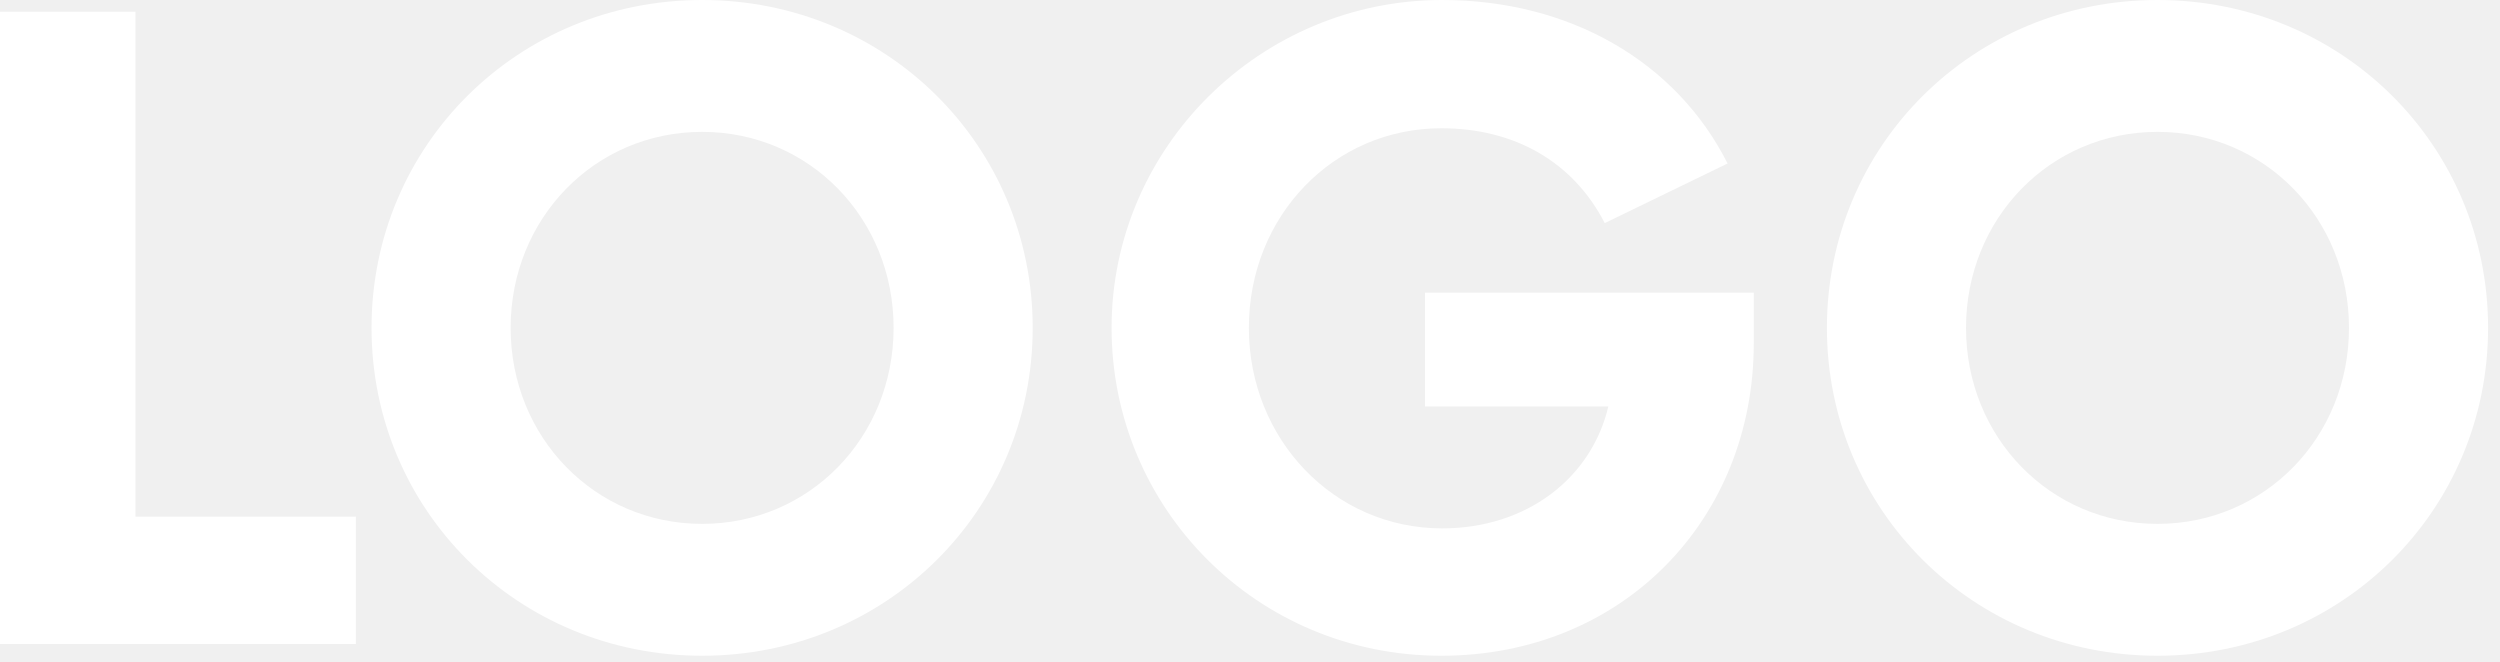
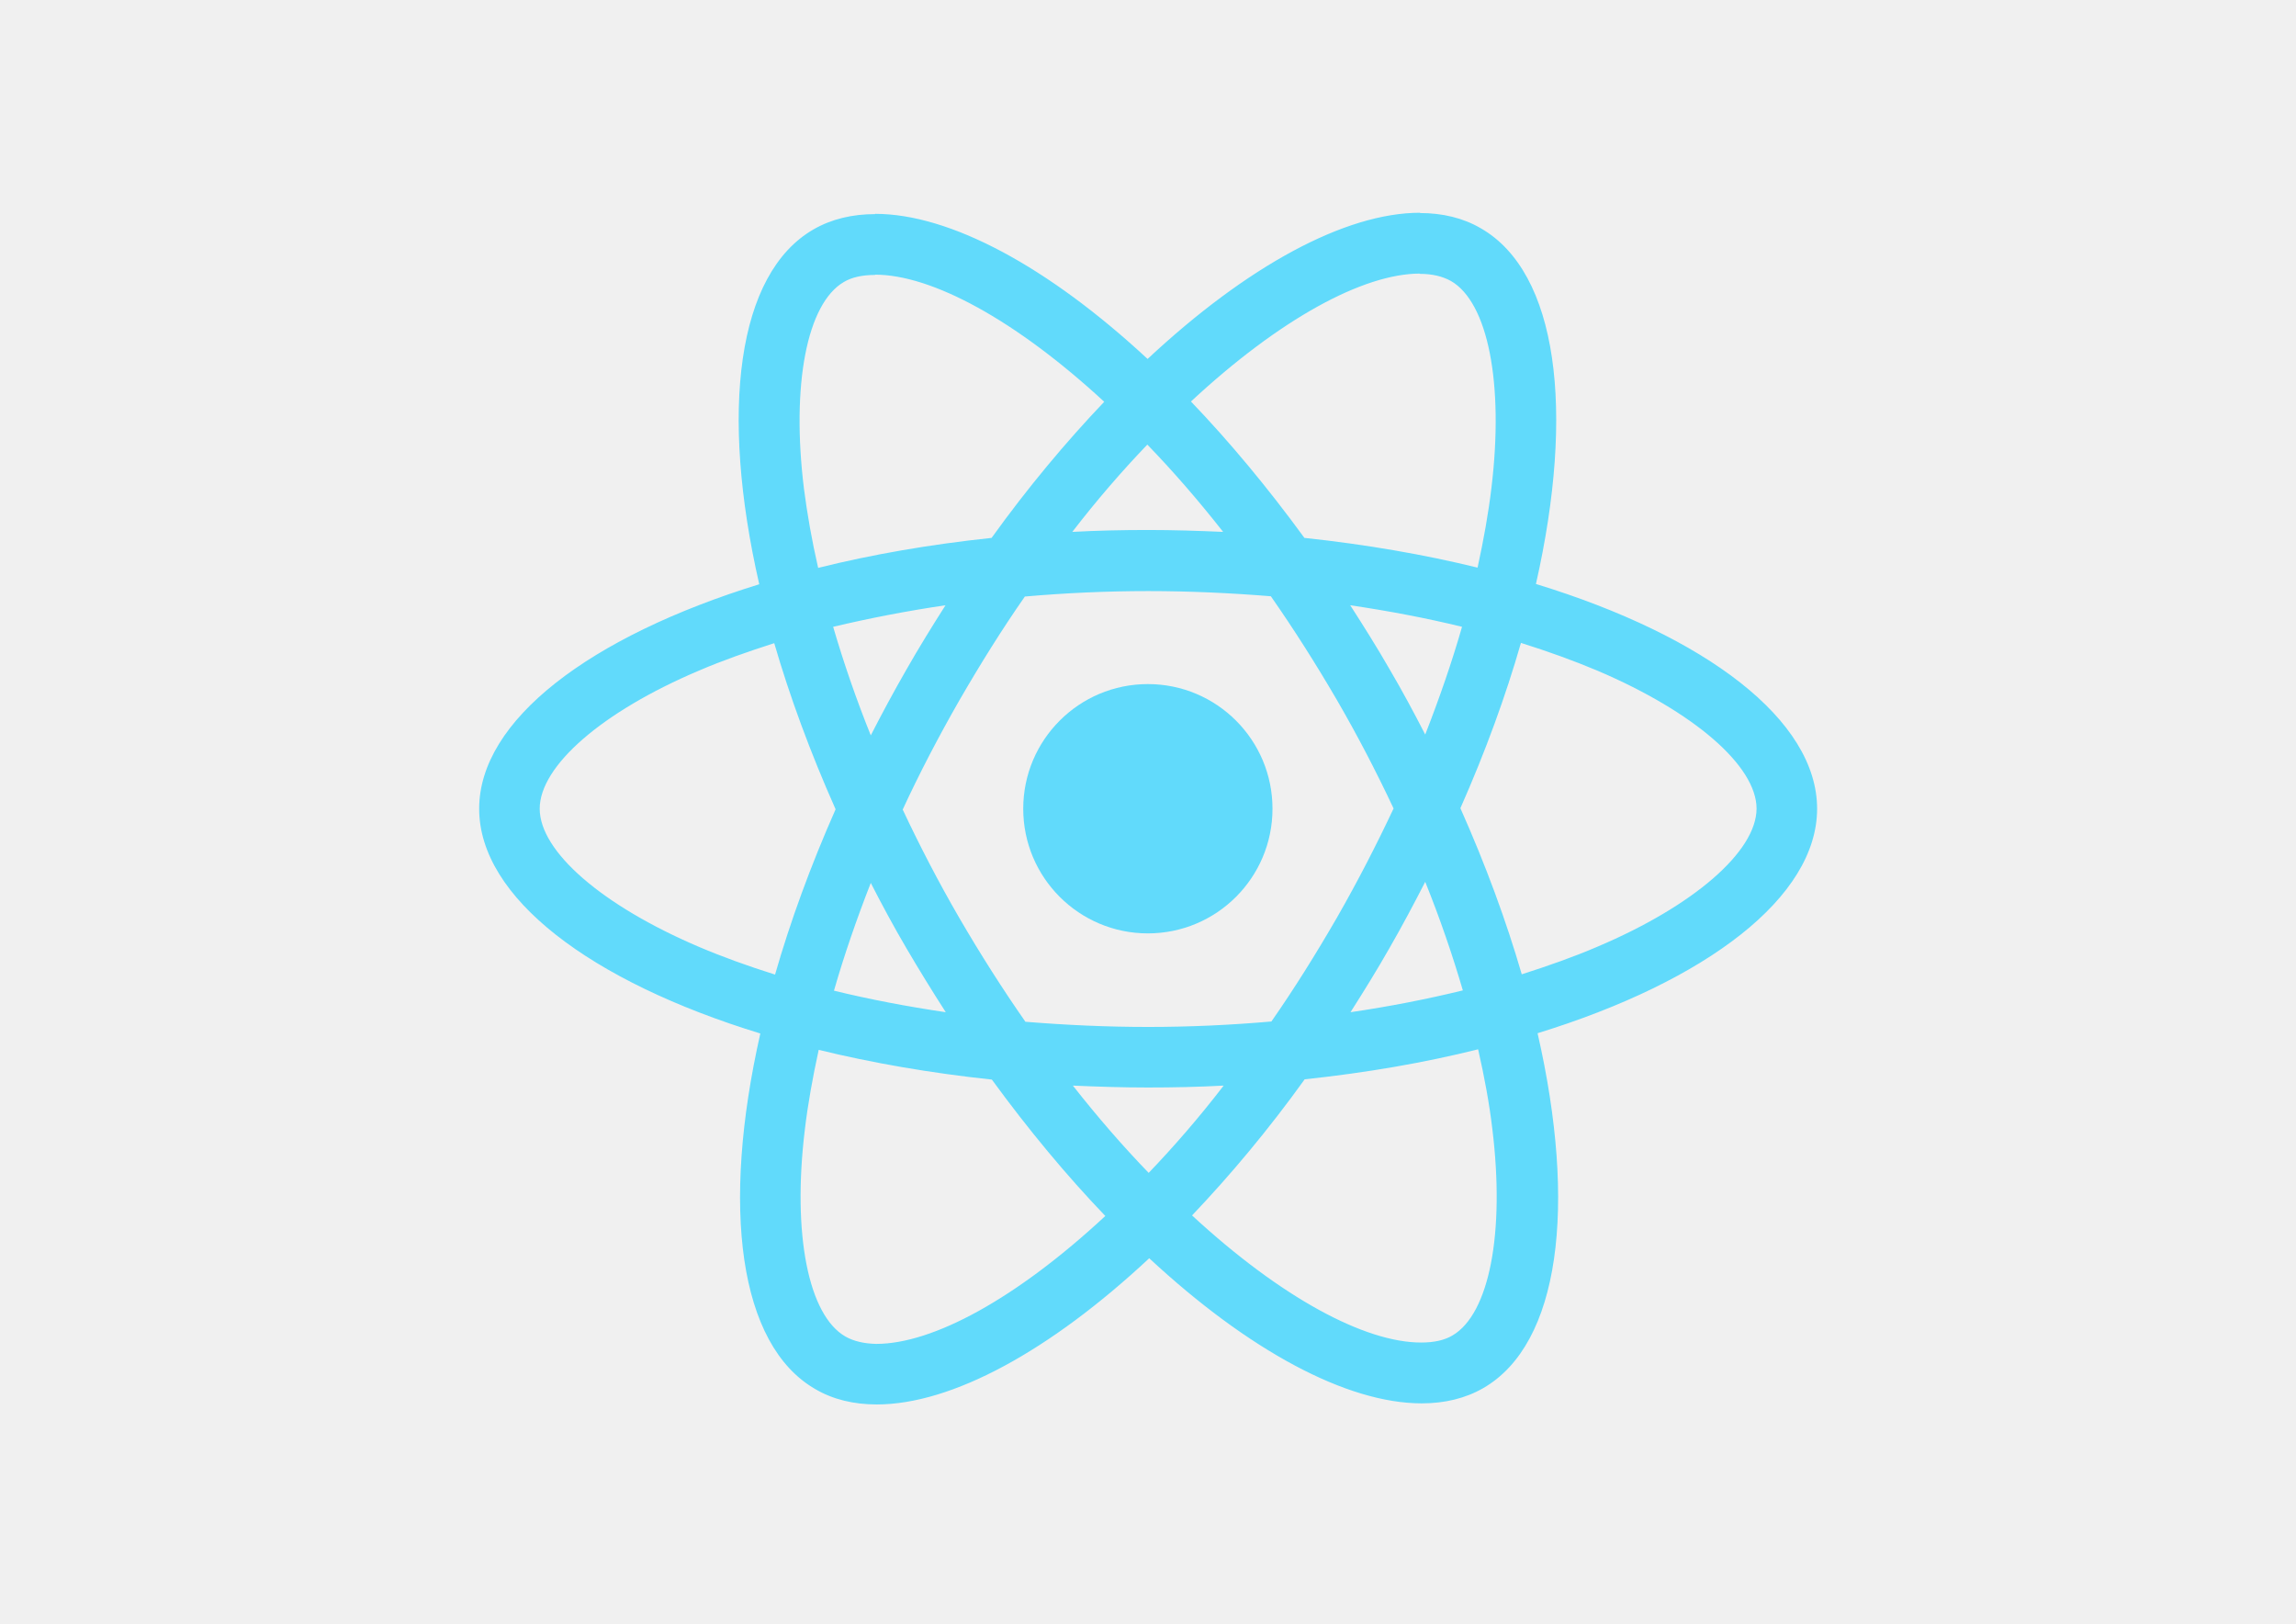
- <svg xmlns="http://www.w3.org/2000/svg" width="155" height="41" viewBox="0 0 155 41" fill="none">
-   <path d="M0 0.728V39.928H22.064V32.032H8.4V0.728H0Z" fill="white" />
-   <path d="M64.027 20.328C64.027 9.016 54.955 0 43.531 0C32.107 0 23.035 9.016 23.035 20.328C23.035 31.64 32.107 40.656 43.531 40.656C54.955 40.656 64.027 31.64 64.027 20.328ZM55.403 20.328C55.403 27.104 50.195 32.48 43.531 32.48C36.867 32.48 31.659 27.104 31.659 20.328C31.659 13.552 36.867 8.176 43.531 8.176C50.195 8.176 55.403 13.552 55.403 20.328Z" fill="white" />
-   <path d="M107.11 10.136C103.918 3.808 97.31 0 89.414 0C78.158 0 68.918 9.128 68.918 20.328C68.918 31.528 77.934 40.656 89.358 40.656C100.558 40.656 108.734 32.256 108.734 21.28V18.144H88.35V25.2H99.718C98.654 29.68 94.622 32.76 89.414 32.76C82.694 32.76 77.43 27.216 77.43 20.328C77.43 13.384 82.694 7.952 89.358 7.952C93.894 7.952 97.534 10.024 99.494 13.832L107.11 10.136Z" fill="white" />
-   <path d="M154.261 20.328C154.261 9.016 145.189 0 133.765 0C122.341 0 113.269 9.016 113.269 20.328C113.269 31.64 122.341 40.656 133.765 40.656C145.189 40.656 154.261 31.64 154.261 20.328ZM145.637 20.328C145.637 27.104 140.429 32.48 133.765 32.48C127.101 32.48 121.893 27.104 121.893 20.328C121.893 13.552 127.101 8.176 133.765 8.176C140.429 8.176 145.637 13.552 145.637 20.328Z" fill="white" />
+ <svg xmlns="http://www.w3.org/2000/svg" viewBox="0 0 841.9 595.3">
+   <g fill="#61DAFB">
+     <path d="M666.3 296.5c0-32.5-40.7-63.3-103.1-82.4 14.4-63.6 8-114.2-20.2-130.4-6.5-3.8-14.1-5.6-22.4-5.6v22.3c4.6 0 8.3.9 11.4 2.6 13.6 7.8 19.5 37.5 14.9 75.7-1.1 9.4-2.9 19.3-5.1 29.4-19.6-4.8-41-8.5-63.5-10.9-13.5-18.5-27.5-35.3-41.6-50 32.6-30.3 63.2-46.9 84-46.9V78c-27.5 0-63.5 19.6-99.9 53.6-36.4-33.8-72.4-53.2-99.9-53.2v22.3c20.7 0 51.4 16.5 84 46.6-14 14.7-28 31.4-41.3 49.9-22.6 2.4-44 6.1-63.6 11-2.3-10-4-19.7-5.2-29-4.7-38.2 1.1-67.9 14.6-75.8 3-1.8 6.9-2.6 11.5-2.6V78.5c-8.4 0-16 1.8-22.6 5.6-28.1 16.2-34.4 66.7-19.9 130.1-62.2 19.2-102.7 49.9-102.7 82.3 0 32.5 40.7 63.3 103.1 82.4-14.4 63.6-8 114.2 20.2 130.4 6.5 3.8 14.1 5.6 22.5 5.6 27.5 0 63.5-19.6 99.9-53.6 36.4 33.8 72.4 53.2 99.9 53.2 8.4 0 16-1.8 22.6-5.6 28.1-16.2 34.4-66.7 19.9-130.1 62-19.1 102.5-49.9 102.5-82.3zm-130.2-66.7c-3.7 12.9-8.3 26.2-13.5 39.5-4.1-8-8.4-16-13.1-24-4.6-8-9.5-15.8-14.4-23.4 14.2 2.1 27.9 4.7 41 7.9zm-45.8 106.5c-7.8 13.5-15.8 26.3-24.1 38.2-14.9 1.3-30 2-45.2 2-15.1 0-30.2-.7-45-1.9-8.3-11.9-16.4-24.6-24.2-38-7.6-13.1-14.5-26.4-20.8-39.8 6.2-13.4 13.2-26.8 20.7-39.9 7.8-13.5 15.8-26.3 24.1-38.2 14.9-1.3 30-2 45.2-2 15.1 0 30.2.7 45 1.9 8.3 11.9 16.4 24.6 24.2 38 7.6 13.1 14.5 26.4 20.8 39.8-6.3 13.4-13.2 26.8-20.7 39.9zm32.3-13c5.4 13.4 10 26.8 13.8 39.8-13.1 3.2-26.9 5.9-41.2 8 4.9-7.7 9.8-15.6 14.4-23.7 4.6-8 8.9-16.1 13-24.1zM421.2 430c-9.3-9.6-18.6-20.3-27.8-32 9 .4 18.2.7 27.5.7 9.4 0 18.7-.2 27.8-.7-9 11.7-18.3 22.4-27.5 32zm-74.4-58.9c-14.2-2.1-27.9-4.7-41-7.9 3.7-12.9 8.3-26.2 13.5-39.5 4.1 8 8.4 16 13.1 24 4.7 8 9.5 15.8 14.4 23.4zM420.7 163c9.3 9.6 18.6 20.3 27.8 32-9-.4-18.2-.7-27.5-.7-9.4 0-18.7.2-27.8.7 9-11.7 18.3-22.4 27.5-32zm-74 58.9c-4.9 7.7-9.8 15.6-14.4 23.7-4.6 8-8.9 16-13 24-5.4-13.4-10-26.8-13.8-39.8 13.1-3.1 26.9-5.8 41.2-7.9zm-90.5 125.2c-35.4-15.1-58.3-34.9-58.3-50.6 0-15.7 22.9-35.6 58.3-50.6 8.6-3.7 18-7 27.7-10.1 5.7 19.6 13.2 40 22.5 60.9-9.2 20.8-16.6 41.1-22.2 60.6-9.9-3.1-19.3-6.5-28-10.2zM310 490c-13.6-7.8-19.5-37.5-14.9-75.7 1.1-9.4 2.9-19.3 5.1-29.4 19.6 4.8 41 8.5 63.5 10.9 13.5 18.5 27.5 35.3 41.6 50-32.6 30.3-63.2 46.9-84 46.9-4.5-.1-8.3-1-11.3-2.7zm237.2-76.2c4.7 38.2-1.1 67.9-14.6 75.8-3 1.8-6.9 2.6-11.5 2.6-20.7 0-51.4-16.5-84-46.6 14-14.7 28-31.4 41.3-49.9 22.6-2.4 44-6.1 63.6-11 2.3 10.1 4.1 19.8 5.2 29.1zm38.5-66.7c-8.6 3.7-18 7-27.7 10.1-5.7-19.6-13.2-40-22.5-60.9 9.2-20.8 16.6-41.1 22.2-60.6 9.9 3.1 19.3 6.5 28.1 10.2 35.4 15.1 58.3 34.9 58.3 50.6-.1 15.7-23 35.6-58.4 50.6zM320.8 78.4z" />
+     <circle cx="420.9" cy="296.5" r="45.7" />
+     <path d="M520.5 78.1z" />
+   </g>
</svg>
